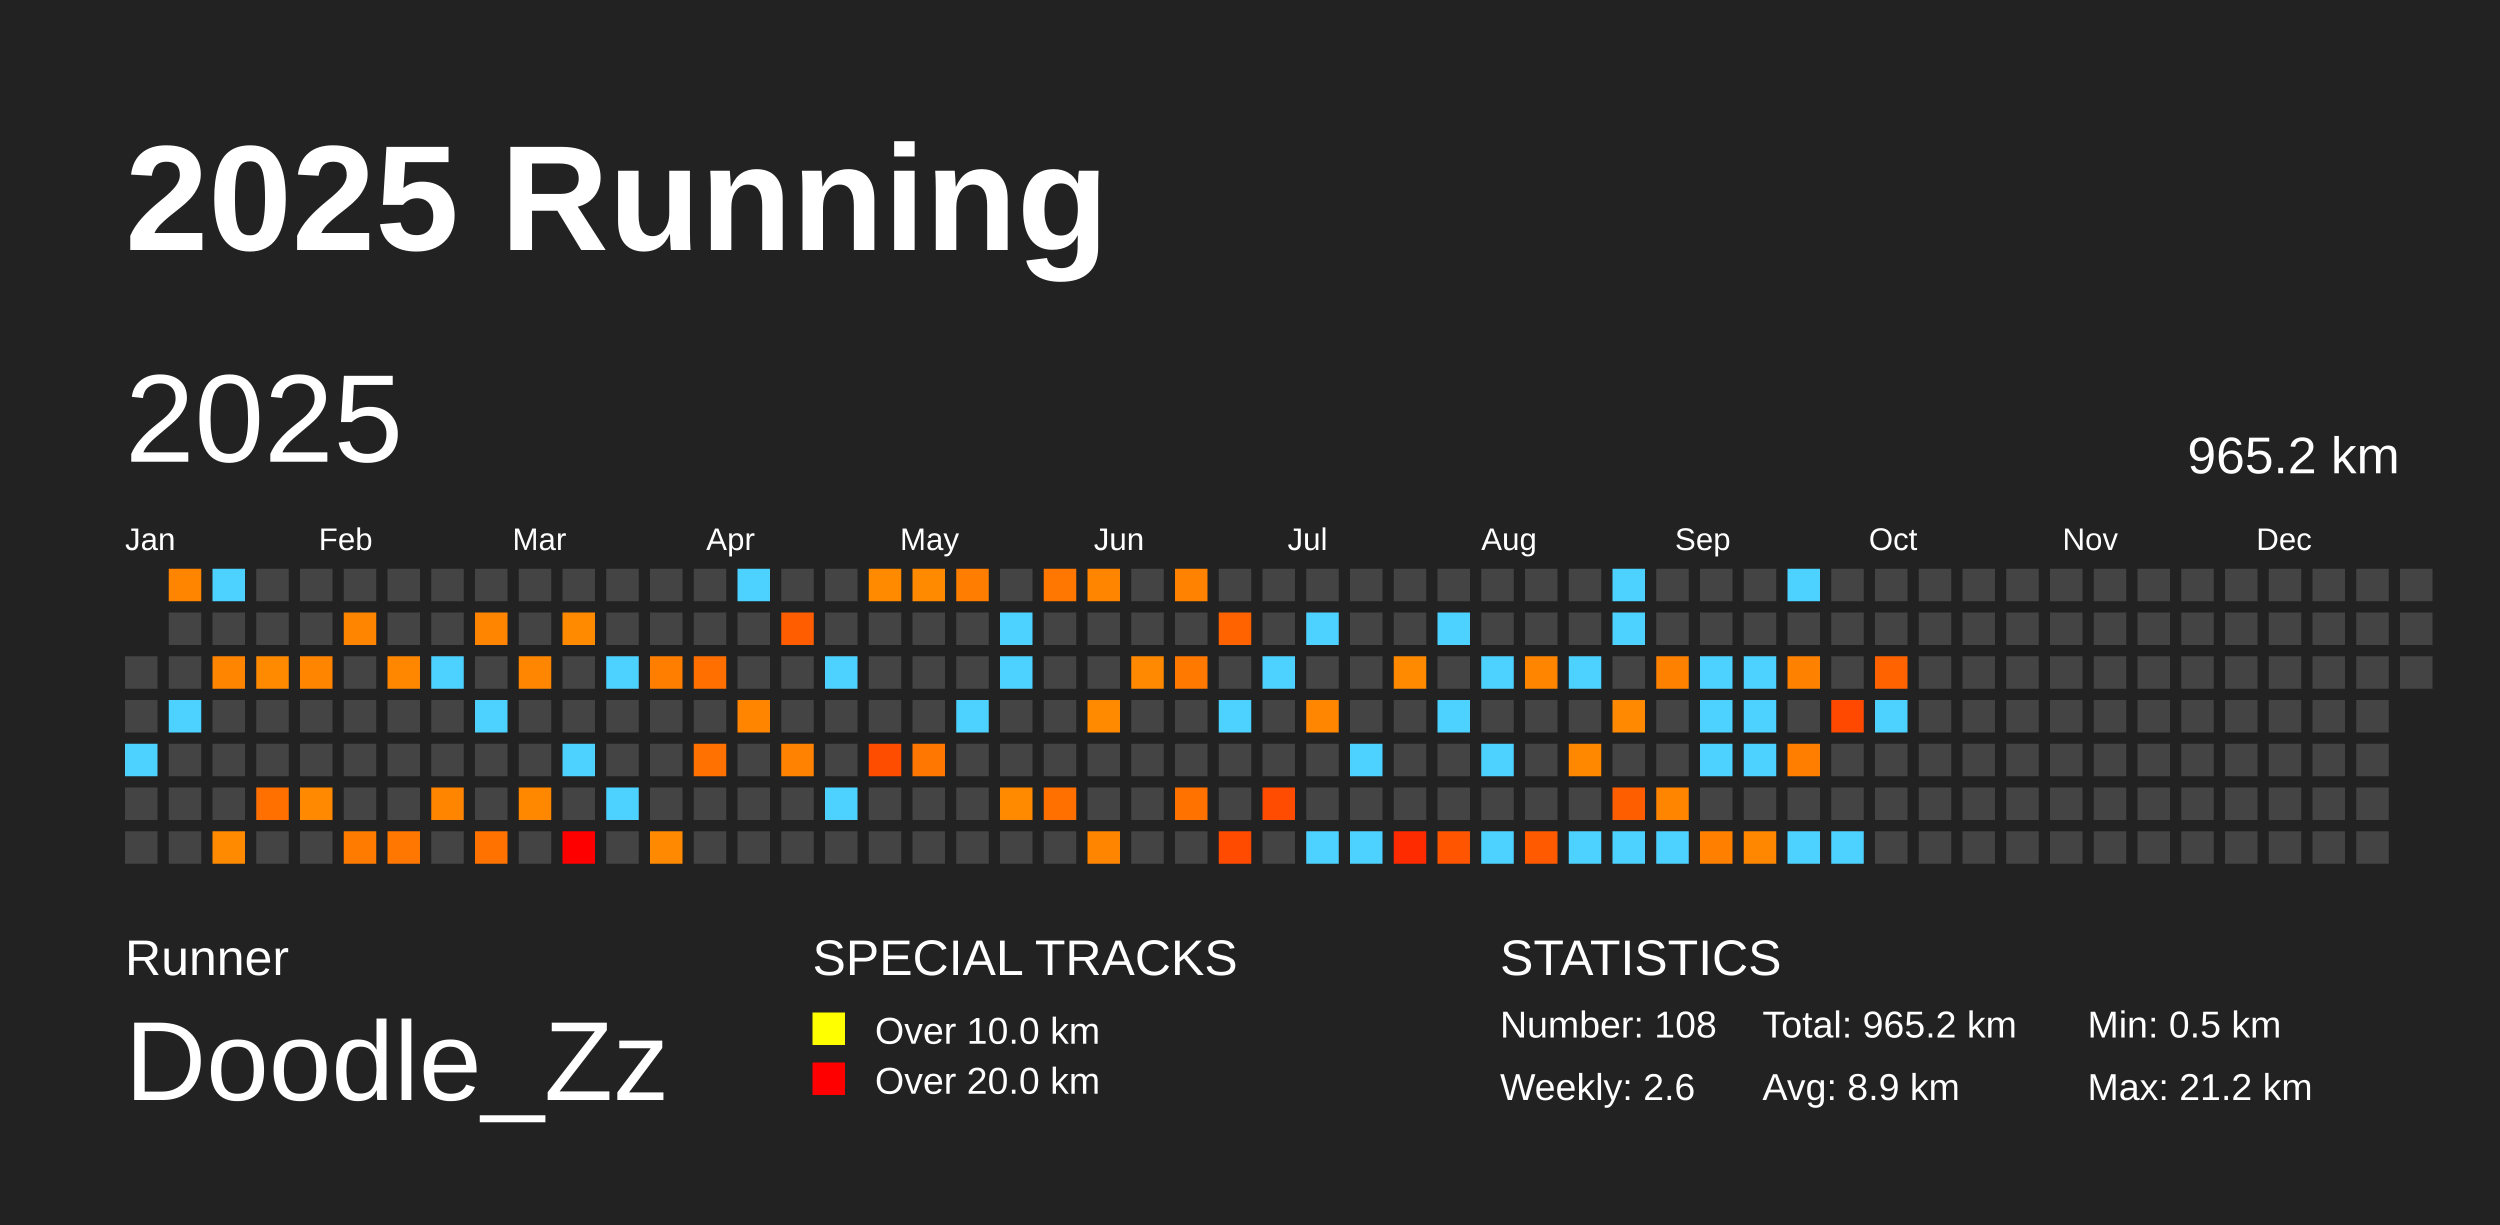
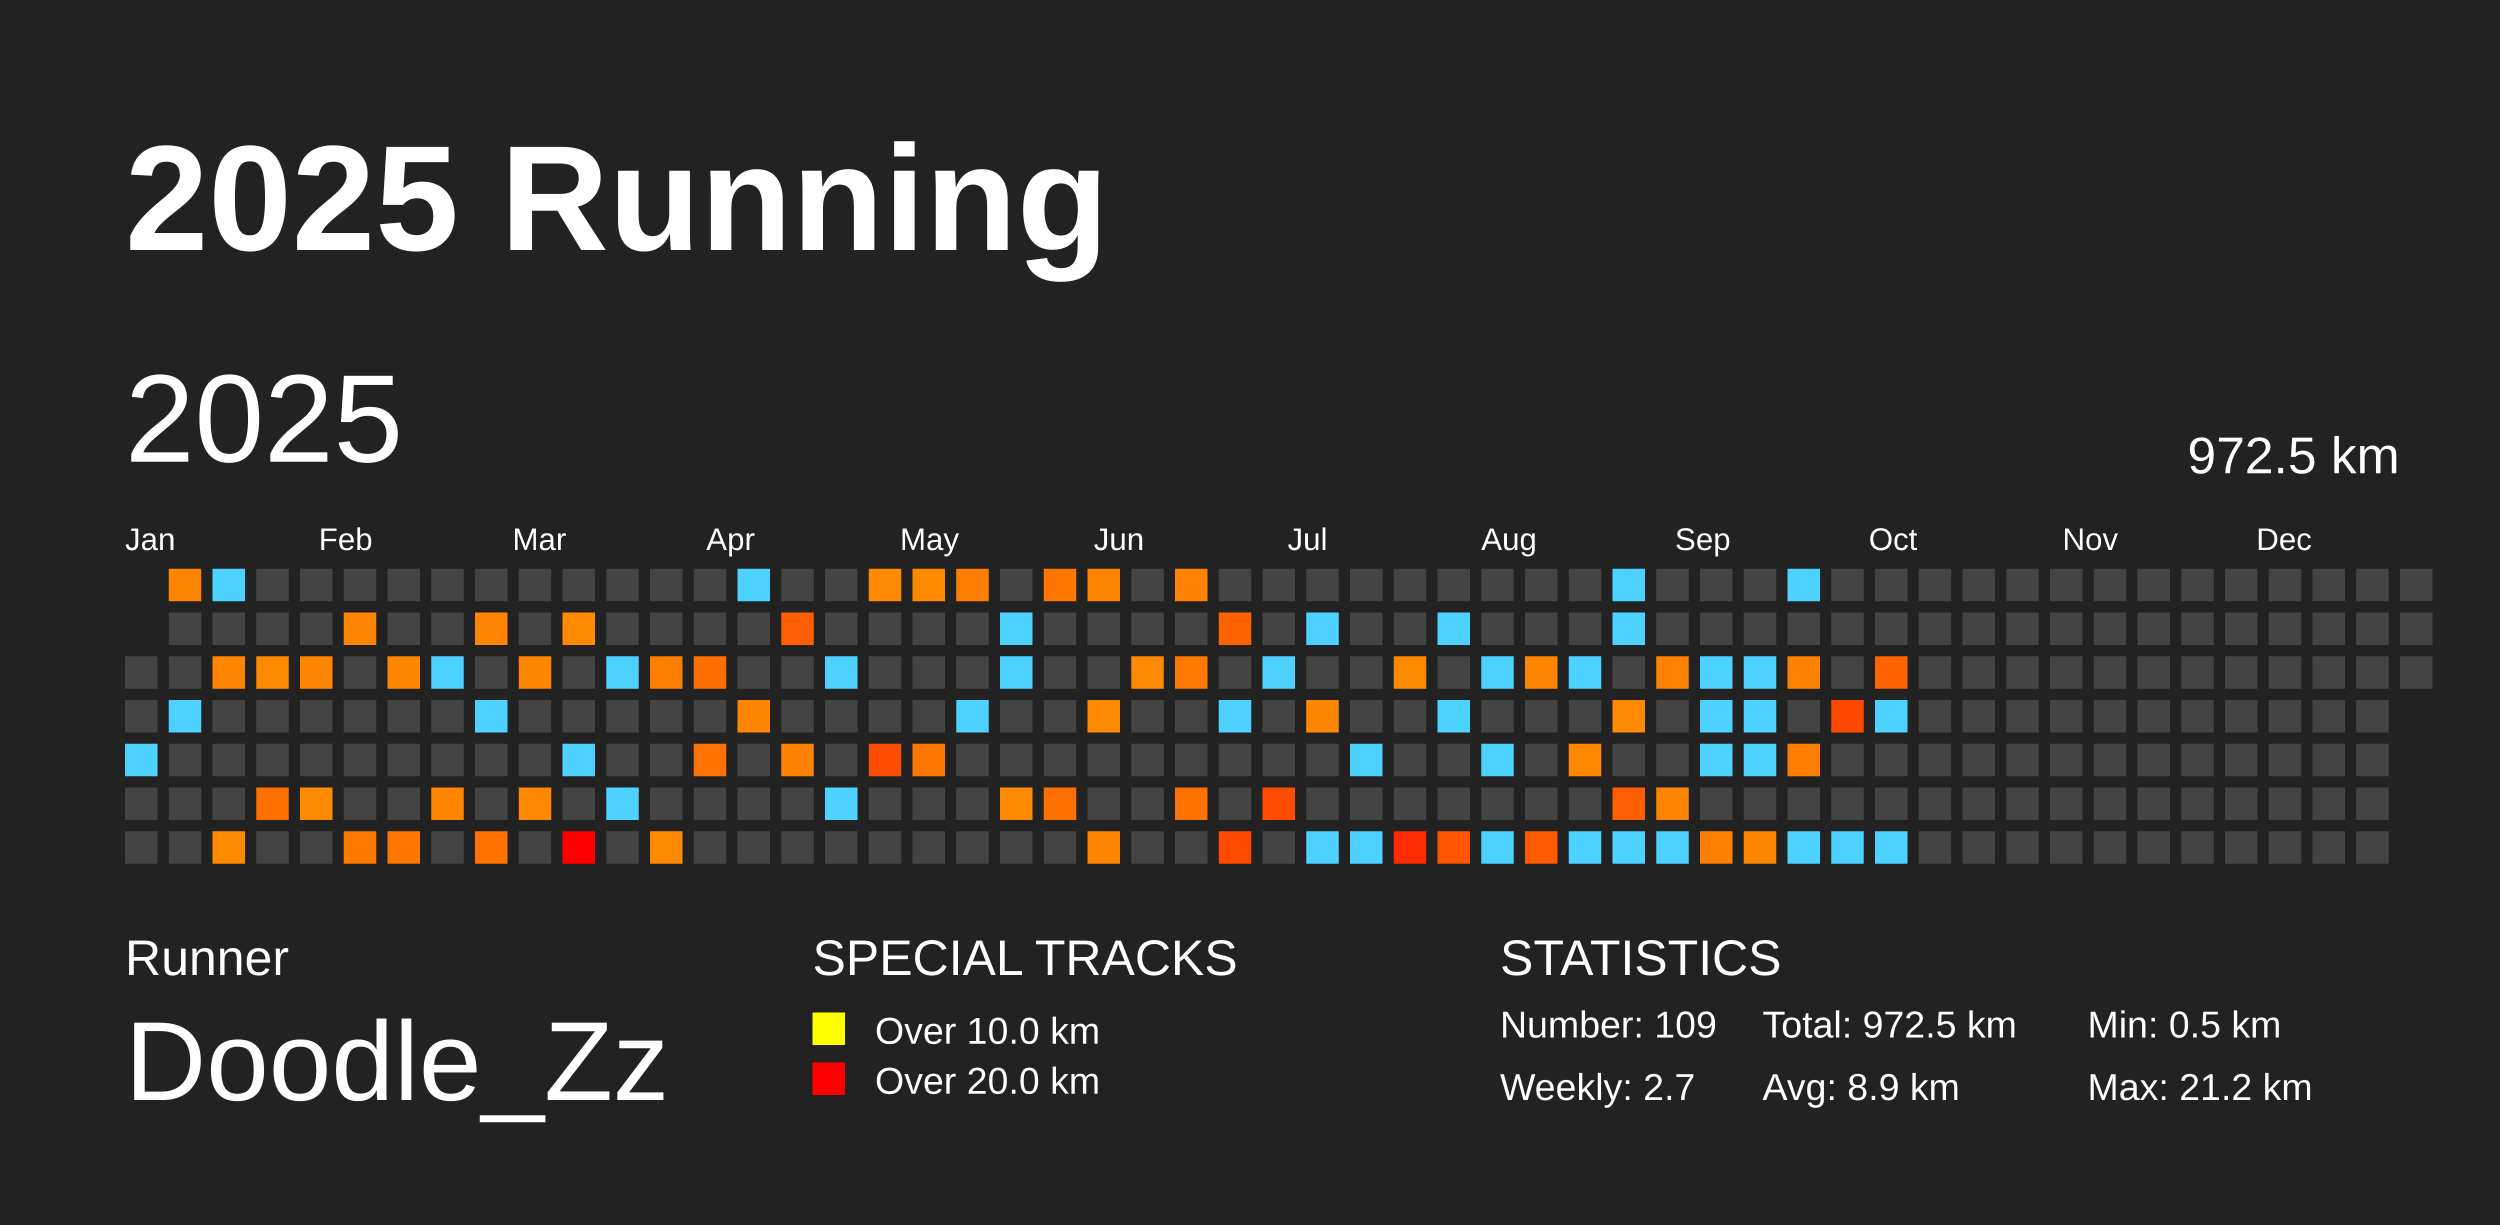
<svg xmlns="http://www.w3.org/2000/svg" baseProfile="full" height="98mm" version="1.1" viewBox="0,0,200,98" width="200mm">
  <defs />
  <rect fill="#222222" height="98" width="200" x="0" y="0" />
  <text fill="#FFFFFF" style="font-size:12px; font-family:Arial; font-weight:bold;" x="10" y="20">2025 Running</text>
  <text fill="#FFFFFF" style="font-size:4px; font-family:Arial" x="10" y="78">Runner</text>
  <text fill="#FFFFFF" style="font-size:9px; font-family:Arial" x="10" y="88">Doodle_Zz</text>
  <text fill="#FFFFFF" style="font-size:4px; font-family:Arial" x="65" y="78">SPECIAL TRACKS</text>
  <rect fill="yellow" height="2.6" width="2.6" x="65" y="81" />
  <text fill="#FFFFFF" style="font-size:3px; font-family:Arial" x="70" y="83.5">Over 10.0 km</text>
  <rect fill="red" height="2.6" width="2.6" x="65" y="85" />
  <text fill="#FFFFFF" style="font-size:3px; font-family:Arial" x="70" y="87.5">Over 20.0 km</text>
  <text fill="#FFFFFF" style="font-size:4px; font-family:Arial" x="120" y="78">STATISTICS</text>
-   <text fill="#FFFFFF" style="font-size:3px; font-family:Arial" x="120" y="83">Number: 108</text>
-   <text fill="#FFFFFF" style="font-size:3px; font-family:Arial" x="120" y="88">Weekly: 2.6</text>
-   <text fill="#FFFFFF" style="font-size:3px; font-family:Arial" x="141" y="83">Total: 965.2 km</text>
+   <text fill="#FFFFFF" style="font-size:3px; font-family:Arial" x="120" y="83">Number: 109</text>
+   <text fill="#FFFFFF" style="font-size:3px; font-family:Arial" x="120" y="88">Weekly: 2.7</text>
+   <text fill="#FFFFFF" style="font-size:3px; font-family:Arial" x="141" y="83">Total: 972.5 km</text>
  <text fill="#FFFFFF" style="font-size:3px; font-family:Arial" x="141" y="88">Avg: 8.9 km</text>
  <text fill="#FFFFFF" style="font-size:3px; font-family:Arial" x="167" y="83">Min: 0.5 km</text>
  <text fill="#FFFFFF" style="font-size:3px; font-family:Arial" x="167" y="88">Max: 21.2 km</text>
  <text dominant-baseline="hanging" fill="#FFFFFF" style="font-size:10.0px; font-family:Arial;" x="10" y="30">2025</text>
-   <text dominant-baseline="hanging" fill="#FFFFFF" style="font-size:4.125px; font-family:Arial;" x="175" y="35">965.2 km</text>
+   <text dominant-baseline="hanging" fill="#FFFFFF" style="font-size:4.125px; font-family:Arial;" x="175" y="35">972.5 km</text>
  <text fill="#FFFFFF" style="font-size:2.5px; font-family:Arial" x="10.0" y="44">Jan</text>
  <text fill="#FFFFFF" style="font-size:2.5px; font-family:Arial" x="25.5" y="44">Feb</text>
  <text fill="#FFFFFF" style="font-size:2.5px; font-family:Arial" x="41.0" y="44">Mar</text>
  <text fill="#FFFFFF" style="font-size:2.5px; font-family:Arial" x="56.5" y="44">Apr</text>
  <text fill="#FFFFFF" style="font-size:2.5px; font-family:Arial" x="72.0" y="44">May</text>
  <text fill="#FFFFFF" style="font-size:2.5px; font-family:Arial" x="87.5" y="44">Jun</text>
  <text fill="#FFFFFF" style="font-size:2.5px; font-family:Arial" x="103.0" y="44">Jul</text>
  <text fill="#FFFFFF" style="font-size:2.5px; font-family:Arial" x="118.5" y="44">Aug</text>
  <text fill="#FFFFFF" style="font-size:2.5px; font-family:Arial" x="134.0" y="44">Sep</text>
  <text fill="#FFFFFF" style="font-size:2.5px; font-family:Arial" x="149.5" y="44">Oct</text>
  <text fill="#FFFFFF" style="font-size:2.5px; font-family:Arial" x="165.0" y="44">Nov</text>
  <text fill="#FFFFFF" style="font-size:2.5px; font-family:Arial" x="180.5" y="44">Dec</text>
  <rect fill="#444444" height="2.6" width="2.6" x="10.0" y="52.5" />
  <rect fill="#444444" height="2.6" width="2.6" x="10.0" y="56.0" />
  <rect fill="#4dd2ff" height="2.6" width="2.6" x="10.0" y="59.5" />
  <rect fill="#444444" height="2.6" width="2.6" x="10.0" y="63.0" />
  <rect fill="#444444" height="2.6" width="2.6" x="10.0" y="66.5" />
  <rect fill="#ff8500" height="2.6" width="2.6" x="13.5" y="45.5" />
  <rect fill="#444444" height="2.6" width="2.6" x="13.5" y="49.0" />
  <rect fill="#444444" height="2.6" width="2.6" x="13.5" y="52.5" />
  <rect fill="#4dd2ff" height="2.6" width="2.6" x="13.5" y="56.0" />
  <rect fill="#444444" height="2.6" width="2.6" x="13.5" y="59.5" />
  <rect fill="#444444" height="2.6" width="2.6" x="13.5" y="63.0" />
  <rect fill="#444444" height="2.6" width="2.6" x="13.5" y="66.5" />
  <rect fill="#4dd2ff" height="2.6" width="2.6" x="17.0" y="45.5" />
  <rect fill="#444444" height="2.6" width="2.6" x="17.0" y="49.0" />
  <rect fill="#ff8400" height="2.6" width="2.6" x="17.0" y="52.5" />
  <rect fill="#444444" height="2.6" width="2.6" x="17.0" y="56.0" />
  <rect fill="#444444" height="2.6" width="2.6" x="17.0" y="59.5" />
  <rect fill="#444444" height="2.6" width="2.6" x="17.0" y="63.0" />
  <rect fill="#ff8a00" height="2.6" width="2.6" x="17.0" y="66.5" />
  <rect fill="#444444" height="2.6" width="2.6" x="20.5" y="45.5" />
  <rect fill="#444444" height="2.6" width="2.6" x="20.5" y="49.0" />
  <rect fill="#ff8a00" height="2.6" width="2.6" x="20.5" y="52.5" />
  <rect fill="#444444" height="2.6" width="2.6" x="20.5" y="56.0" />
  <rect fill="#444444" height="2.6" width="2.6" x="20.5" y="59.5" />
  <rect fill="#ff7000" height="2.6" width="2.6" x="20.5" y="63.0" />
  <rect fill="#444444" height="2.6" width="2.6" x="20.5" y="66.5" />
  <rect fill="#444444" height="2.6" width="2.6" x="24.0" y="45.5" />
  <rect fill="#444444" height="2.6" width="2.6" x="24.0" y="49.0" />
  <rect fill="#ff8400" height="2.6" width="2.6" x="24.0" y="52.5" />
  <rect fill="#444444" height="2.6" width="2.6" x="24.0" y="56.0" />
  <rect fill="#444444" height="2.6" width="2.6" x="24.0" y="59.5" />
  <rect fill="#ff8900" height="2.6" width="2.6" x="24.0" y="63.0" />
  <rect fill="#444444" height="2.6" width="2.6" x="24.0" y="66.5" />
  <rect fill="#444444" height="2.6" width="2.6" x="27.5" y="45.5" />
  <rect fill="#ff8400" height="2.6" width="2.6" x="27.5" y="49.0" />
  <rect fill="#444444" height="2.6" width="2.6" x="27.5" y="52.5" />
  <rect fill="#444444" height="2.6" width="2.6" x="27.5" y="56.0" />
  <rect fill="#444444" height="2.6" width="2.6" x="27.5" y="59.5" />
  <rect fill="#444444" height="2.6" width="2.6" x="27.5" y="63.0" />
  <rect fill="#ff7b00" height="2.6" width="2.6" x="27.5" y="66.5" />
  <rect fill="#444444" height="2.6" width="2.6" x="31.0" y="45.5" />
  <rect fill="#444444" height="2.6" width="2.6" x="31.0" y="49.0" />
  <rect fill="#ff8700" height="2.6" width="2.6" x="31.0" y="52.5" />
  <rect fill="#444444" height="2.6" width="2.6" x="31.0" y="56.0" />
  <rect fill="#444444" height="2.6" width="2.6" x="31.0" y="59.5" />
  <rect fill="#444444" height="2.6" width="2.6" x="31.0" y="63.0" />
  <rect fill="#ff7600" height="2.6" width="2.6" x="31.0" y="66.5" />
  <rect fill="#444444" height="2.6" width="2.6" x="34.5" y="45.5" />
  <rect fill="#444444" height="2.6" width="2.6" x="34.5" y="49.0" />
  <rect fill="#4dd2ff" height="2.6" width="2.6" x="34.5" y="52.5" />
  <rect fill="#444444" height="2.6" width="2.6" x="34.5" y="56.0" />
  <rect fill="#444444" height="2.6" width="2.6" x="34.5" y="59.5" />
  <rect fill="#ff8400" height="2.6" width="2.6" x="34.5" y="63.0" />
  <rect fill="#444444" height="2.6" width="2.6" x="34.5" y="66.5" />
  <rect fill="#444444" height="2.6" width="2.6" x="38.0" y="45.5" />
  <rect fill="#ff8500" height="2.6" width="2.6" x="38.0" y="49.0" />
  <rect fill="#444444" height="2.6" width="2.6" x="38.0" y="52.5" />
  <rect fill="#4dd2ff" height="2.6" width="2.6" x="38.0" y="56.0" />
  <rect fill="#444444" height="2.6" width="2.6" x="38.0" y="59.5" />
  <rect fill="#444444" height="2.6" width="2.6" x="38.0" y="63.0" />
  <rect fill="#ff7200" height="2.6" width="2.6" x="38.0" y="66.5" />
  <rect fill="#444444" height="2.6" width="2.6" x="41.5" y="45.5" />
  <rect fill="#444444" height="2.6" width="2.6" x="41.5" y="49.0" />
  <rect fill="#ff8600" height="2.6" width="2.6" x="41.5" y="52.5" />
  <rect fill="#444444" height="2.6" width="2.6" x="41.5" y="56.0" />
  <rect fill="#444444" height="2.6" width="2.6" x="41.5" y="59.5" />
  <rect fill="#ff8800" height="2.6" width="2.6" x="41.5" y="63.0" />
  <rect fill="#444444" height="2.6" width="2.6" x="41.5" y="66.5" />
  <rect fill="#444444" height="2.6" width="2.6" x="45.0" y="45.5" />
  <rect fill="#ff8a00" height="2.6" width="2.6" x="45.0" y="49.0" />
  <rect fill="#444444" height="2.6" width="2.6" x="45.0" y="52.5" />
  <rect fill="#444444" height="2.6" width="2.6" x="45.0" y="56.0" />
  <rect fill="#4dd2ff" height="2.6" width="2.6" x="45.0" y="59.5" />
  <rect fill="#444444" height="2.6" width="2.6" x="45.0" y="63.0" />
  <rect fill="red" height="2.6" width="2.6" x="45.0" y="66.5" />
  <rect fill="#444444" height="2.6" width="2.6" x="48.5" y="45.5" />
  <rect fill="#444444" height="2.6" width="2.6" x="48.5" y="49.0" />
  <rect fill="#4dd2ff" height="2.6" width="2.6" x="48.5" y="52.5" />
  <rect fill="#444444" height="2.6" width="2.6" x="48.5" y="56.0" />
  <rect fill="#444444" height="2.6" width="2.6" x="48.5" y="59.5" />
  <rect fill="#4dd2ff" height="2.6" width="2.6" x="48.5" y="63.0" />
  <rect fill="#444444" height="2.6" width="2.6" x="48.5" y="66.5" />
  <rect fill="#444444" height="2.6" width="2.6" x="52.0" y="45.5" />
  <rect fill="#444444" height="2.6" width="2.6" x="52.0" y="49.0" />
  <rect fill="#ff7e00" height="2.6" width="2.6" x="52.0" y="52.5" />
  <rect fill="#444444" height="2.6" width="2.6" x="52.0" y="56.0" />
  <rect fill="#444444" height="2.6" width="2.6" x="52.0" y="59.5" />
  <rect fill="#444444" height="2.6" width="2.6" x="52.0" y="63.0" />
  <rect fill="#ff8900" height="2.6" width="2.6" x="52.0" y="66.5" />
  <rect fill="#444444" height="2.6" width="2.6" x="55.5" y="45.5" />
  <rect fill="#444444" height="2.6" width="2.6" x="55.5" y="49.0" />
  <rect fill="#ff6f00" height="2.6" width="2.6" x="55.5" y="52.5" />
  <rect fill="#444444" height="2.6" width="2.6" x="55.5" y="56.0" />
  <rect fill="#ff7100" height="2.6" width="2.6" x="55.5" y="59.5" />
  <rect fill="#444444" height="2.6" width="2.6" x="55.5" y="63.0" />
  <rect fill="#444444" height="2.6" width="2.6" x="55.5" y="66.5" />
  <rect fill="#4dd2ff" height="2.6" width="2.6" x="59.0" y="45.5" />
  <rect fill="#444444" height="2.6" width="2.6" x="59.0" y="49.0" />
  <rect fill="#444444" height="2.6" width="2.6" x="59.0" y="52.5" />
  <rect fill="#ff8400" height="2.6" width="2.6" x="59.0" y="56.0" />
  <rect fill="#444444" height="2.6" width="2.6" x="59.0" y="59.5" />
  <rect fill="#444444" height="2.6" width="2.6" x="59.0" y="63.0" />
  <rect fill="#444444" height="2.6" width="2.6" x="59.0" y="66.5" />
  <rect fill="#444444" height="2.6" width="2.6" x="62.5" y="45.5" />
  <rect fill="#ff5d00" height="2.6" width="2.6" x="62.5" y="49.0" />
  <rect fill="#444444" height="2.6" width="2.6" x="62.5" y="52.5" />
  <rect fill="#444444" height="2.6" width="2.6" x="62.5" y="56.0" />
  <rect fill="#ff8200" height="2.6" width="2.6" x="62.5" y="59.5" />
  <rect fill="#444444" height="2.6" width="2.6" x="62.5" y="63.0" />
  <rect fill="#444444" height="2.6" width="2.6" x="62.5" y="66.5" />
  <rect fill="#444444" height="2.6" width="2.6" x="66.0" y="45.5" />
  <rect fill="#444444" height="2.6" width="2.6" x="66.0" y="49.0" />
  <rect fill="#4dd2ff" height="2.6" width="2.6" x="66.0" y="52.5" />
  <rect fill="#444444" height="2.6" width="2.6" x="66.0" y="56.0" />
  <rect fill="#444444" height="2.6" width="2.6" x="66.0" y="59.5" />
  <rect fill="#4dd2ff" height="2.6" width="2.6" x="66.0" y="63.0" />
  <rect fill="#444444" height="2.6" width="2.6" x="66.0" y="66.5" />
  <rect fill="#ff8a00" height="2.6" width="2.6" x="69.5" y="45.5" />
  <rect fill="#444444" height="2.6" width="2.6" x="69.5" y="49.0" />
  <rect fill="#444444" height="2.6" width="2.6" x="69.5" y="52.5" />
  <rect fill="#444444" height="2.6" width="2.6" x="69.5" y="56.0" />
  <rect fill="#ff4d00" height="2.6" width="2.6" x="69.5" y="59.5" />
  <rect fill="#444444" height="2.6" width="2.6" x="69.5" y="63.0" />
  <rect fill="#444444" height="2.6" width="2.6" x="69.5" y="66.5" />
  <rect fill="#ff8a00" height="2.6" width="2.6" x="73.0" y="45.5" />
  <rect fill="#444444" height="2.6" width="2.6" x="73.0" y="49.0" />
  <rect fill="#444444" height="2.6" width="2.6" x="73.0" y="52.5" />
  <rect fill="#444444" height="2.6" width="2.6" x="73.0" y="56.0" />
  <rect fill="#ff7600" height="2.6" width="2.6" x="73.0" y="59.5" />
  <rect fill="#444444" height="2.6" width="2.6" x="73.0" y="63.0" />
  <rect fill="#444444" height="2.6" width="2.6" x="73.0" y="66.5" />
  <rect fill="#ff7d00" height="2.6" width="2.6" x="76.5" y="45.5" />
  <rect fill="#444444" height="2.6" width="2.6" x="76.5" y="49.0" />
  <rect fill="#444444" height="2.6" width="2.6" x="76.5" y="52.5" />
  <rect fill="#4dd2ff" height="2.6" width="2.6" x="76.5" y="56.0" />
  <rect fill="#444444" height="2.6" width="2.6" x="76.5" y="59.5" />
  <rect fill="#444444" height="2.6" width="2.6" x="76.5" y="63.0" />
  <rect fill="#444444" height="2.6" width="2.6" x="76.5" y="66.5" />
  <rect fill="#444444" height="2.6" width="2.6" x="80.0" y="45.5" />
  <rect fill="#4dd2ff" height="2.6" width="2.6" x="80.0" y="49.0" />
  <rect fill="#4dd2ff" height="2.6" width="2.6" x="80.0" y="52.5" />
  <rect fill="#444444" height="2.6" width="2.6" x="80.0" y="56.0" />
  <rect fill="#444444" height="2.6" width="2.6" x="80.0" y="59.5" />
  <rect fill="#ff8a00" height="2.6" width="2.6" x="80.0" y="63.0" />
  <rect fill="#444444" height="2.6" width="2.6" x="80.0" y="66.5" />
  <rect fill="#ff7700" height="2.6" width="2.6" x="83.5" y="45.5" />
  <rect fill="#444444" height="2.6" width="2.6" x="83.5" y="49.0" />
  <rect fill="#444444" height="2.6" width="2.6" x="83.5" y="52.5" />
  <rect fill="#444444" height="2.6" width="2.6" x="83.5" y="56.0" />
  <rect fill="#444444" height="2.6" width="2.6" x="83.5" y="59.5" />
  <rect fill="#ff7000" height="2.6" width="2.6" x="83.5" y="63.0" />
  <rect fill="#444444" height="2.6" width="2.6" x="83.5" y="66.5" />
  <rect fill="#ff8400" height="2.6" width="2.6" x="87.0" y="45.5" />
  <rect fill="#444444" height="2.6" width="2.6" x="87.0" y="49.0" />
  <rect fill="#444444" height="2.6" width="2.6" x="87.0" y="52.5" />
  <rect fill="#ff8a00" height="2.6" width="2.6" x="87.0" y="56.0" />
  <rect fill="#444444" height="2.6" width="2.6" x="87.0" y="59.5" />
  <rect fill="#444444" height="2.6" width="2.6" x="87.0" y="63.0" />
  <rect fill="#ff8400" height="2.6" width="2.6" x="87.0" y="66.5" />
  <rect fill="#444444" height="2.6" width="2.6" x="90.5" y="45.5" />
  <rect fill="#444444" height="2.6" width="2.6" x="90.5" y="49.0" />
  <rect fill="#ff8900" height="2.6" width="2.6" x="90.5" y="52.5" />
  <rect fill="#444444" height="2.6" width="2.6" x="90.5" y="56.0" />
  <rect fill="#444444" height="2.6" width="2.6" x="90.5" y="59.5" />
  <rect fill="#444444" height="2.6" width="2.6" x="90.5" y="63.0" />
  <rect fill="#444444" height="2.6" width="2.6" x="90.5" y="66.5" />
  <rect fill="#ff8200" height="2.6" width="2.6" x="94.0" y="45.5" />
  <rect fill="#444444" height="2.6" width="2.6" x="94.0" y="49.0" />
  <rect fill="#ff7800" height="2.6" width="2.6" x="94.0" y="52.5" />
  <rect fill="#444444" height="2.6" width="2.6" x="94.0" y="56.0" />
  <rect fill="#444444" height="2.6" width="2.6" x="94.0" y="59.5" />
  <rect fill="#ff7200" height="2.6" width="2.6" x="94.0" y="63.0" />
  <rect fill="#444444" height="2.6" width="2.6" x="94.0" y="66.5" />
  <rect fill="#444444" height="2.6" width="2.6" x="97.5" y="45.5" />
  <rect fill="#ff6300" height="2.6" width="2.6" x="97.5" y="49.0" />
  <rect fill="#444444" height="2.6" width="2.6" x="97.5" y="52.5" />
  <rect fill="#4dd2ff" height="2.6" width="2.6" x="97.5" y="56.0" />
  <rect fill="#444444" height="2.6" width="2.6" x="97.5" y="59.5" />
  <rect fill="#444444" height="2.6" width="2.6" x="97.5" y="63.0" />
  <rect fill="#ff4b00" height="2.6" width="2.6" x="97.5" y="66.5" />
  <rect fill="#444444" height="2.6" width="2.6" x="101.0" y="45.5" />
  <rect fill="#444444" height="2.6" width="2.6" x="101.0" y="49.0" />
  <rect fill="#4dd2ff" height="2.6" width="2.6" x="101.0" y="52.5" />
  <rect fill="#444444" height="2.6" width="2.6" x="101.0" y="56.0" />
  <rect fill="#444444" height="2.6" width="2.6" x="101.0" y="59.5" />
  <rect fill="#ff4c00" height="2.6" width="2.6" x="101.0" y="63.0" />
  <rect fill="#444444" height="2.6" width="2.6" x="101.0" y="66.5" />
  <rect fill="#444444" height="2.6" width="2.6" x="104.5" y="45.5" />
  <rect fill="#4dd2ff" height="2.6" width="2.6" x="104.5" y="49.0" />
  <rect fill="#444444" height="2.6" width="2.6" x="104.5" y="52.5" />
  <rect fill="#ff8600" height="2.6" width="2.6" x="104.5" y="56.0" />
  <rect fill="#444444" height="2.6" width="2.6" x="104.5" y="59.5" />
  <rect fill="#444444" height="2.6" width="2.6" x="104.5" y="63.0" />
  <rect fill="#4dd2ff" height="2.6" width="2.6" x="104.5" y="66.5" />
  <rect fill="#444444" height="2.6" width="2.6" x="108.0" y="45.5" />
  <rect fill="#444444" height="2.6" width="2.6" x="108.0" y="49.0" />
  <rect fill="#444444" height="2.6" width="2.6" x="108.0" y="52.5" />
  <rect fill="#444444" height="2.6" width="2.6" x="108.0" y="56.0" />
  <rect fill="#4dd2ff" height="2.6" width="2.6" x="108.0" y="59.5" />
  <rect fill="#444444" height="2.6" width="2.6" x="108.0" y="63.0" />
  <rect fill="#4dd2ff" height="2.6" width="2.6" x="108.0" y="66.5" />
  <rect fill="#444444" height="2.6" width="2.6" x="111.5" y="45.5" />
  <rect fill="#444444" height="2.6" width="2.6" x="111.5" y="49.0" />
  <rect fill="#ff8a00" height="2.6" width="2.6" x="111.5" y="52.5" />
  <rect fill="#444444" height="2.6" width="2.6" x="111.5" y="56.0" />
  <rect fill="#444444" height="2.6" width="2.6" x="111.5" y="59.5" />
  <rect fill="#444444" height="2.6" width="2.6" x="111.5" y="63.0" />
  <rect fill="#ff2b00" height="2.6" width="2.6" x="111.5" y="66.5" />
  <rect fill="#444444" height="2.6" width="2.6" x="115.0" y="45.5" />
  <rect fill="#4dd2ff" height="2.6" width="2.6" x="115.0" y="49.0" />
  <rect fill="#444444" height="2.6" width="2.6" x="115.0" y="52.5" />
  <rect fill="#4dd2ff" height="2.6" width="2.6" x="115.0" y="56.0" />
  <rect fill="#444444" height="2.6" width="2.6" x="115.0" y="59.5" />
  <rect fill="#444444" height="2.6" width="2.6" x="115.0" y="63.0" />
  <rect fill="#ff5500" height="2.6" width="2.6" x="115.0" y="66.5" />
  <rect fill="#444444" height="2.6" width="2.6" x="118.5" y="45.5" />
  <rect fill="#444444" height="2.6" width="2.6" x="118.5" y="49.0" />
  <rect fill="#4dd2ff" height="2.6" width="2.6" x="118.5" y="52.5" />
  <rect fill="#444444" height="2.6" width="2.6" x="118.5" y="56.0" />
  <rect fill="#4dd2ff" height="2.6" width="2.6" x="118.5" y="59.5" />
  <rect fill="#444444" height="2.6" width="2.6" x="118.5" y="63.0" />
  <rect fill="#4dd2ff" height="2.6" width="2.6" x="118.5" y="66.5" />
  <rect fill="#444444" height="2.6" width="2.6" x="122.0" y="45.5" />
  <rect fill="#444444" height="2.6" width="2.6" x="122.0" y="49.0" />
  <rect fill="#ff8500" height="2.6" width="2.6" x="122.0" y="52.5" />
  <rect fill="#444444" height="2.6" width="2.6" x="122.0" y="56.0" />
  <rect fill="#444444" height="2.6" width="2.6" x="122.0" y="59.5" />
  <rect fill="#444444" height="2.6" width="2.6" x="122.0" y="63.0" />
  <rect fill="#ff5a00" height="2.6" width="2.6" x="122.0" y="66.5" />
  <rect fill="#444444" height="2.6" width="2.6" x="125.5" y="45.5" />
  <rect fill="#444444" height="2.6" width="2.6" x="125.5" y="49.0" />
  <rect fill="#4dd2ff" height="2.6" width="2.6" x="125.5" y="52.5" />
  <rect fill="#444444" height="2.6" width="2.6" x="125.5" y="56.0" />
  <rect fill="#ff8800" height="2.6" width="2.6" x="125.5" y="59.5" />
  <rect fill="#444444" height="2.6" width="2.6" x="125.5" y="63.0" />
  <rect fill="#4dd2ff" height="2.6" width="2.6" x="125.5" y="66.5" />
  <rect fill="#4dd2ff" height="2.6" width="2.6" x="129.0" y="45.5" />
  <rect fill="#4dd2ff" height="2.6" width="2.6" x="129.0" y="49.0" />
  <rect fill="#444444" height="2.6" width="2.6" x="129.0" y="52.5" />
  <rect fill="#ff8900" height="2.6" width="2.6" x="129.0" y="56.0" />
  <rect fill="#444444" height="2.6" width="2.6" x="129.0" y="59.5" />
  <rect fill="#ff5e00" height="2.6" width="2.6" x="129.0" y="63.0" />
  <rect fill="#4dd2ff" height="2.6" width="2.6" x="129.0" y="66.5" />
  <rect fill="#444444" height="2.6" width="2.6" x="132.5" y="45.5" />
  <rect fill="#444444" height="2.6" width="2.6" x="132.5" y="49.0" />
  <rect fill="#ff8100" height="2.6" width="2.6" x="132.5" y="52.5" />
  <rect fill="#444444" height="2.6" width="2.6" x="132.5" y="56.0" />
  <rect fill="#444444" height="2.6" width="2.6" x="132.5" y="59.5" />
  <rect fill="#ff8500" height="2.6" width="2.6" x="132.5" y="63.0" />
  <rect fill="#4dd2ff" height="2.6" width="2.6" x="132.5" y="66.5" />
  <rect fill="#444444" height="2.6" width="2.6" x="136.0" y="45.5" />
  <rect fill="#444444" height="2.6" width="2.6" x="136.0" y="49.0" />
  <rect fill="#4dd2ff" height="2.6" width="2.6" x="136.0" y="52.5" />
  <rect fill="#4dd2ff" height="2.6" width="2.6" x="136.0" y="56.0" />
  <rect fill="#4dd2ff" height="2.6" width="2.6" x="136.0" y="59.5" />
  <rect fill="#444444" height="2.6" width="2.6" x="136.0" y="63.0" />
  <rect fill="#ff8000" height="2.6" width="2.6" x="136.0" y="66.5" />
  <rect fill="#444444" height="2.6" width="2.6" x="139.5" y="45.5" />
  <rect fill="#444444" height="2.6" width="2.6" x="139.5" y="49.0" />
  <rect fill="#4dd2ff" height="2.6" width="2.6" x="139.5" y="52.5" />
  <rect fill="#4dd2ff" height="2.6" width="2.6" x="139.5" y="56.0" />
  <rect fill="#4dd2ff" height="2.6" width="2.6" x="139.5" y="59.5" />
  <rect fill="#444444" height="2.6" width="2.6" x="139.5" y="63.0" />
  <rect fill="#ff8700" height="2.6" width="2.6" x="139.5" y="66.5" />
  <rect fill="#4dd2ff" height="2.6" width="2.6" x="143.0" y="45.5" />
  <rect fill="#444444" height="2.6" width="2.6" x="143.0" y="49.0" />
  <rect fill="#ff8100" height="2.6" width="2.6" x="143.0" y="52.5" />
  <rect fill="#444444" height="2.6" width="2.6" x="143.0" y="56.0" />
  <rect fill="#ff7e00" height="2.6" width="2.6" x="143.0" y="59.5" />
  <rect fill="#444444" height="2.6" width="2.6" x="143.0" y="63.0" />
  <rect fill="#4dd2ff" height="2.6" width="2.6" x="143.0" y="66.5" />
  <rect fill="#444444" height="2.6" width="2.6" x="146.5" y="45.5" />
  <rect fill="#444444" height="2.6" width="2.6" x="146.5" y="49.0" />
  <rect fill="#444444" height="2.6" width="2.6" x="146.5" y="52.5" />
  <rect fill="#ff4900" height="2.6" width="2.6" x="146.5" y="56.0" />
  <rect fill="#444444" height="2.6" width="2.6" x="146.5" y="59.5" />
  <rect fill="#444444" height="2.6" width="2.6" x="146.5" y="63.0" />
  <rect fill="#4dd2ff" height="2.6" width="2.6" x="146.5" y="66.5" />
  <rect fill="#444444" height="2.6" width="2.6" x="150.0" y="45.5" />
  <rect fill="#444444" height="2.6" width="2.6" x="150.0" y="49.0" />
  <rect fill="#ff6300" height="2.6" width="2.6" x="150.0" y="52.5" />
  <rect fill="#4dd2ff" height="2.6" width="2.6" x="150.0" y="56.0" />
  <rect fill="#444444" height="2.6" width="2.6" x="150.0" y="59.5" />
  <rect fill="#444444" height="2.6" width="2.6" x="150.0" y="63.0" />
-   <rect fill="#444444" height="2.6" width="2.6" x="150.0" y="66.5" />
+   <rect fill="#4dd2ff" height="2.6" width="2.6" x="150.0" y="66.5" />
  <rect fill="#444444" height="2.6" width="2.6" x="153.5" y="45.5" />
  <rect fill="#444444" height="2.6" width="2.6" x="153.5" y="49.0" />
  <rect fill="#444444" height="2.6" width="2.6" x="153.5" y="52.5" />
  <rect fill="#444444" height="2.6" width="2.6" x="153.5" y="56.0" />
  <rect fill="#444444" height="2.6" width="2.6" x="153.5" y="59.5" />
  <rect fill="#444444" height="2.6" width="2.6" x="153.5" y="63.0" />
  <rect fill="#444444" height="2.6" width="2.6" x="153.5" y="66.5" />
  <rect fill="#444444" height="2.6" width="2.6" x="157.0" y="45.5" />
  <rect fill="#444444" height="2.6" width="2.6" x="157.0" y="49.0" />
  <rect fill="#444444" height="2.6" width="2.6" x="157.0" y="52.5" />
  <rect fill="#444444" height="2.6" width="2.6" x="157.0" y="56.0" />
  <rect fill="#444444" height="2.6" width="2.6" x="157.0" y="59.5" />
  <rect fill="#444444" height="2.6" width="2.6" x="157.0" y="63.0" />
  <rect fill="#444444" height="2.6" width="2.6" x="157.0" y="66.5" />
  <rect fill="#444444" height="2.6" width="2.6" x="160.5" y="45.5" />
  <rect fill="#444444" height="2.6" width="2.6" x="160.5" y="49.0" />
  <rect fill="#444444" height="2.6" width="2.6" x="160.5" y="52.5" />
  <rect fill="#444444" height="2.6" width="2.6" x="160.5" y="56.0" />
  <rect fill="#444444" height="2.6" width="2.6" x="160.5" y="59.5" />
  <rect fill="#444444" height="2.6" width="2.6" x="160.5" y="63.0" />
  <rect fill="#444444" height="2.6" width="2.6" x="160.5" y="66.5" />
  <rect fill="#444444" height="2.6" width="2.6" x="164.0" y="45.5" />
  <rect fill="#444444" height="2.6" width="2.6" x="164.0" y="49.0" />
  <rect fill="#444444" height="2.6" width="2.6" x="164.0" y="52.5" />
  <rect fill="#444444" height="2.6" width="2.6" x="164.0" y="56.0" />
  <rect fill="#444444" height="2.6" width="2.6" x="164.0" y="59.5" />
  <rect fill="#444444" height="2.6" width="2.6" x="164.0" y="63.0" />
  <rect fill="#444444" height="2.6" width="2.6" x="164.0" y="66.5" />
  <rect fill="#444444" height="2.6" width="2.6" x="167.5" y="45.5" />
  <rect fill="#444444" height="2.6" width="2.6" x="167.5" y="49.0" />
  <rect fill="#444444" height="2.6" width="2.6" x="167.5" y="52.5" />
  <rect fill="#444444" height="2.6" width="2.6" x="167.5" y="56.0" />
  <rect fill="#444444" height="2.6" width="2.6" x="167.5" y="59.5" />
  <rect fill="#444444" height="2.6" width="2.6" x="167.5" y="63.0" />
  <rect fill="#444444" height="2.6" width="2.6" x="167.5" y="66.5" />
  <rect fill="#444444" height="2.6" width="2.6" x="171.0" y="45.5" />
  <rect fill="#444444" height="2.6" width="2.6" x="171.0" y="49.0" />
  <rect fill="#444444" height="2.6" width="2.6" x="171.0" y="52.5" />
  <rect fill="#444444" height="2.6" width="2.6" x="171.0" y="56.0" />
  <rect fill="#444444" height="2.6" width="2.6" x="171.0" y="59.5" />
  <rect fill="#444444" height="2.6" width="2.6" x="171.0" y="63.0" />
  <rect fill="#444444" height="2.6" width="2.6" x="171.0" y="66.5" />
  <rect fill="#444444" height="2.6" width="2.6" x="174.5" y="45.5" />
  <rect fill="#444444" height="2.6" width="2.6" x="174.5" y="49.0" />
  <rect fill="#444444" height="2.6" width="2.6" x="174.5" y="52.5" />
  <rect fill="#444444" height="2.6" width="2.6" x="174.5" y="56.0" />
  <rect fill="#444444" height="2.6" width="2.6" x="174.5" y="59.5" />
  <rect fill="#444444" height="2.6" width="2.6" x="174.5" y="63.0" />
  <rect fill="#444444" height="2.6" width="2.6" x="174.5" y="66.5" />
  <rect fill="#444444" height="2.6" width="2.6" x="178.0" y="45.5" />
  <rect fill="#444444" height="2.6" width="2.6" x="178.0" y="49.0" />
  <rect fill="#444444" height="2.6" width="2.6" x="178.0" y="52.5" />
  <rect fill="#444444" height="2.6" width="2.6" x="178.0" y="56.0" />
  <rect fill="#444444" height="2.6" width="2.6" x="178.0" y="59.5" />
  <rect fill="#444444" height="2.6" width="2.6" x="178.0" y="63.0" />
  <rect fill="#444444" height="2.6" width="2.6" x="178.0" y="66.5" />
  <rect fill="#444444" height="2.6" width="2.6" x="181.5" y="45.5" />
  <rect fill="#444444" height="2.6" width="2.6" x="181.5" y="49.0" />
  <rect fill="#444444" height="2.6" width="2.6" x="181.5" y="52.5" />
  <rect fill="#444444" height="2.6" width="2.6" x="181.5" y="56.0" />
  <rect fill="#444444" height="2.6" width="2.6" x="181.5" y="59.5" />
  <rect fill="#444444" height="2.6" width="2.6" x="181.5" y="63.0" />
  <rect fill="#444444" height="2.6" width="2.6" x="181.5" y="66.5" />
  <rect fill="#444444" height="2.6" width="2.6" x="185.0" y="45.5" />
  <rect fill="#444444" height="2.6" width="2.6" x="185.0" y="49.0" />
  <rect fill="#444444" height="2.6" width="2.6" x="185.0" y="52.5" />
  <rect fill="#444444" height="2.6" width="2.6" x="185.0" y="56.0" />
  <rect fill="#444444" height="2.6" width="2.6" x="185.0" y="59.5" />
  <rect fill="#444444" height="2.6" width="2.6" x="185.0" y="63.0" />
  <rect fill="#444444" height="2.6" width="2.6" x="185.0" y="66.5" />
  <rect fill="#444444" height="2.6" width="2.6" x="188.5" y="45.5" />
  <rect fill="#444444" height="2.6" width="2.6" x="188.5" y="49.0" />
  <rect fill="#444444" height="2.6" width="2.6" x="188.5" y="52.5" />
  <rect fill="#444444" height="2.6" width="2.6" x="188.5" y="56.0" />
  <rect fill="#444444" height="2.6" width="2.6" x="188.5" y="59.5" />
  <rect fill="#444444" height="2.6" width="2.6" x="188.5" y="63.0" />
  <rect fill="#444444" height="2.6" width="2.6" x="188.5" y="66.5" />
  <rect fill="#444444" height="2.6" width="2.6" x="192.0" y="45.5" />
  <rect fill="#444444" height="2.6" width="2.6" x="192.0" y="49.0" />
  <rect fill="#444444" height="2.6" width="2.6" x="192.0" y="52.5" />
</svg>
